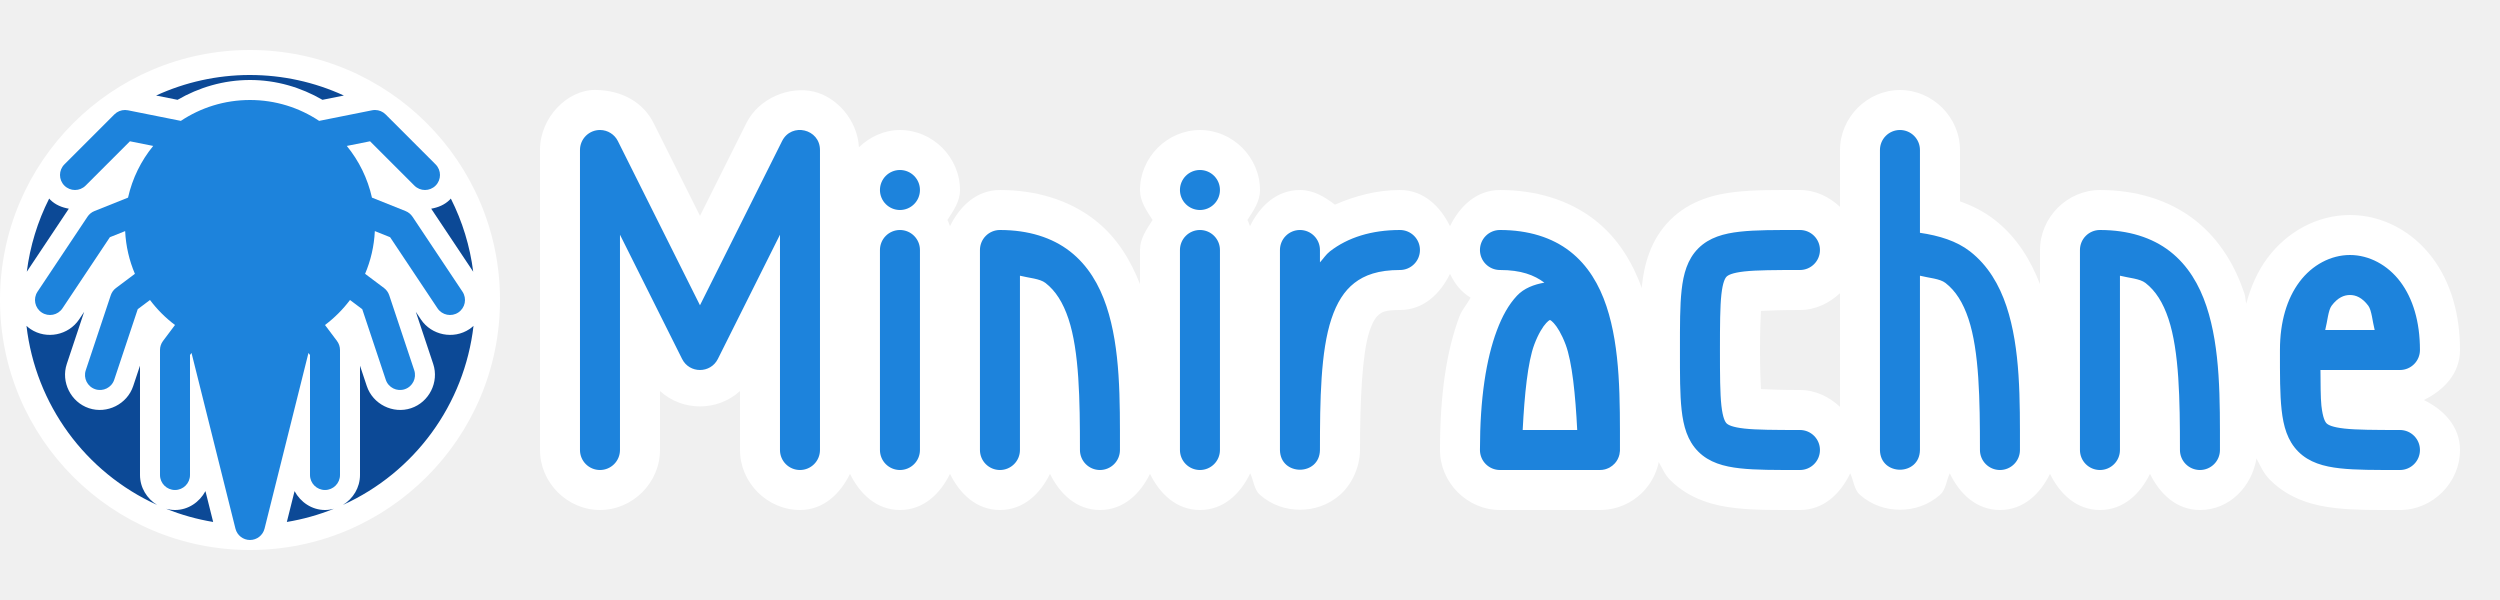
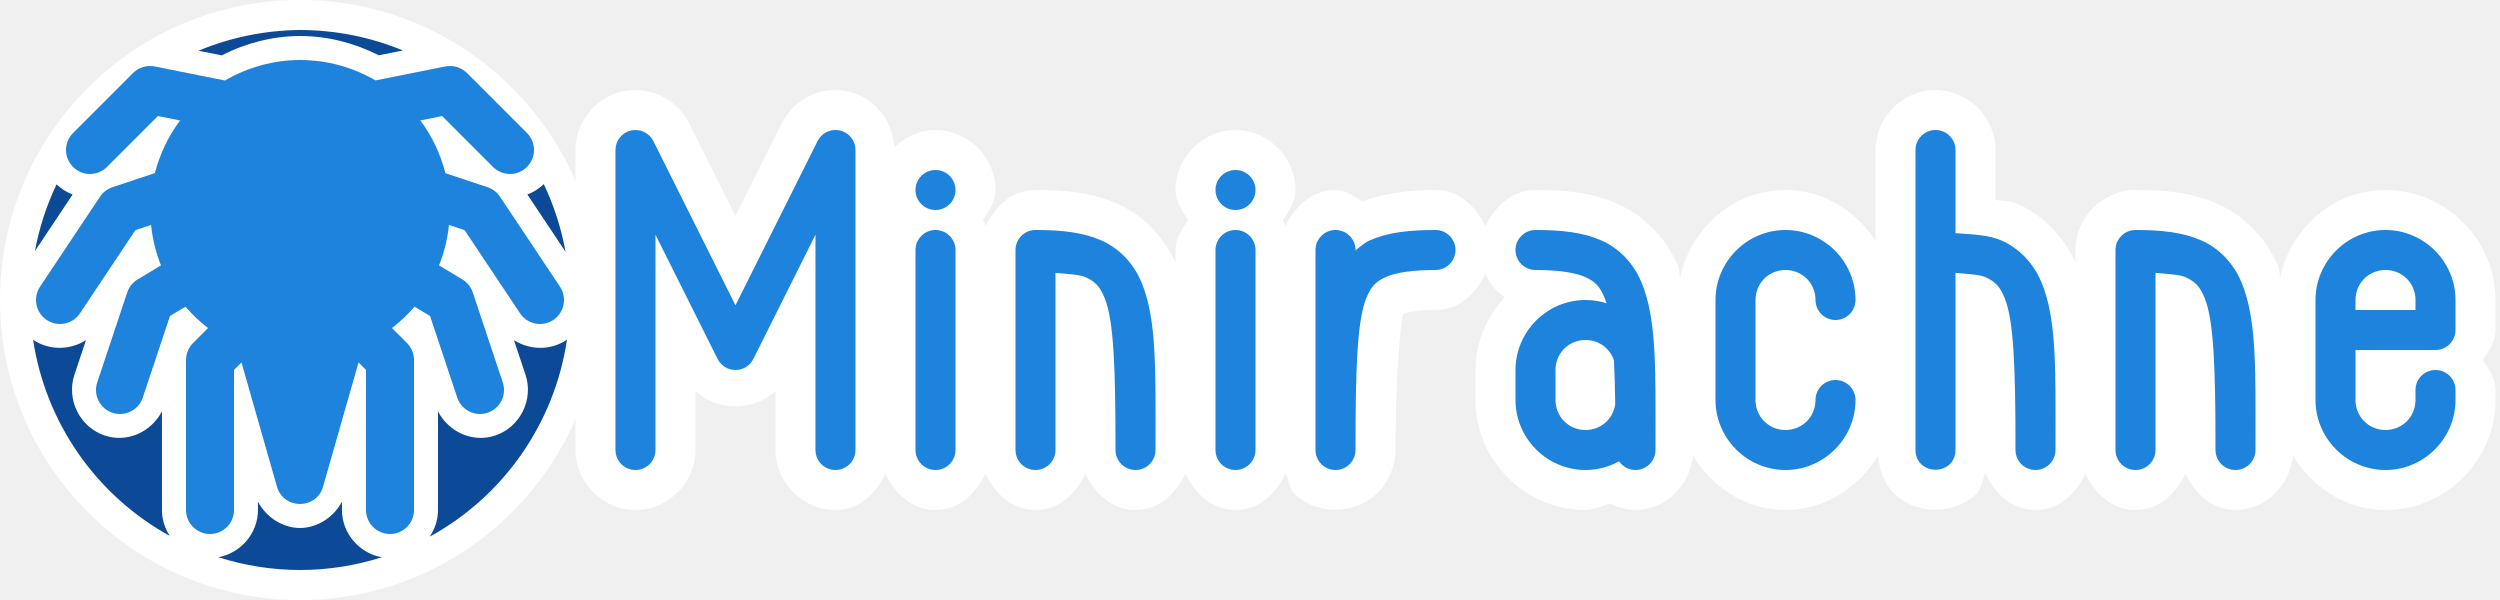
<svg xmlns="http://www.w3.org/2000/svg" width="500" height="120" version="1.1" viewBox="0 0 500 120">
-   <circle cx="50" cy="60" r="47.5" fill="#0c4996" />
-   <path d="m49.947 10a50 50 0 0 0-49.947 50 50 50 0 0 0 50 50 50 50 0 0 0 50-50 50 50 0 0 0-50-50 50 50 0 0 0-0.053 0zm-0.121 5a45 45 0 0 1 0.174 0 45 45 0 0 1 18.779 4.107l-4.287 0.857c-4.274-2.478-9.211-3.965-14.492-3.965s-10.219 1.486-14.492 3.965l-4.289-0.859a45 45 0 0 1 18.607-4.106zm-39.99 24.709c0.072 0.079 0.138 0.164 0.215 0.24 1.034 1.034 2.352 1.547 3.711 1.789l-8.404 12.607a45 45 0 0 1 4.479-14.637zm80.33 0a45 45 0 0 1 4.477 14.635l-8.404-12.605c1.359-0.242 2.677-0.756 3.711-1.789 0.077-0.077 0.144-0.16 0.217-0.24zm-73.336 22.666-3.471 10.41c-1.208 3.622 0.804 7.647 4.426 8.855 3.622 1.208 7.647-0.804 8.855-4.426l1.359-4.078v21.863c0 2.517 1.386 4.752 3.422 5.986a45 45 0 0 1-26.123-35.814c0.255 0.233 0.523 0.456 0.818 0.652 3.177 2.118 7.589 1.236 9.707-1.941l1.006-1.508zm66.34 0 1.006 1.508c2.118 3.177 6.53 4.059 9.707 1.941 0.296-0.197 0.565-0.42 0.82-0.654a45 45 0 0 1-26.121 35.814c2.034-1.235 3.418-3.469 3.418-5.984v-21.863l1.359 4.078c1.208 3.622 5.233 5.634 8.855 4.426 3.622-1.208 5.634-5.233 4.426-8.855l-3.471-10.41zm-42.08 35.85 1.543 6.168a45 45 0 0 1-9.398-2.633c0.566 0.152 1.156 0.24 1.766 0.24 2.641 0 4.9-1.573 6.09-3.775zm17.82 0c1.19 2.202 3.449 3.775 6.09 3.775 0.611 0 1.202-0.09 1.77-0.242a45 45 0 0 1-9.402 2.635l1.543-6.168z" fill="#fff" />
-   <path d="m50 20c-5.115 0-9.869 1.54-13.83 4.176l-10.582-2.117a3 3 0 0 0-0.578-0.059 3 3 0 0 0-2.131 0.879l-10 10a3 3 0 0 0 0 4.242 3 3 0 0 0 4.242 0l8.865-8.865 4.652 0.93c-2.419 2.958-4.169 6.481-5.031 10.34l-6.721 2.689a3 3 0 0 0-1.383 1.121l-10 15a3 3 0 0 0 0.832 4.16 3 3 0 0 0 4.16-0.832l9.482-14.225 3.053-1.221c0.145 3.02 0.825 5.899 1.949 8.545l-3.781 2.836a3 3 0 0 0-1.045 1.451l-5 15a3 3 0 0 0 1.897 3.795 3 3 0 0 0 3.795-1.897l4.703-14.111 2.451-1.838c1.422 1.893 3.107 3.578 5 5l-2.4 3.199a3 3 0 0 0-0.6 1.801v25a3 3 0 0 0 3 3 3 3 0 0 0 3-3v-24l0.307-0.408 8.783 35.137a3 3 0 0 0 5.82 0l8.783-35.137 0.307 0.408v24a3 3 0 0 0 3 3 3 3 0 0 0 3-3v-25a3 3 0 0 0-0.6-1.801l-2.4-3.199c1.893-1.422 3.578-3.107 5-5l2.451 1.838 4.703 14.111a3 3 0 0 0 3.795 1.897 3 3 0 0 0 1.897-3.795l-5-15a3 3 0 0 0-1.045-1.451l-3.781-2.836c1.124-2.646 1.804-5.525 1.949-8.545l3.053 1.221 9.482 14.225a3 3 0 0 0 4.16 0.832 3 3 0 0 0 0.832-4.16l-10-15a3 3 0 0 0-1.383-1.121l-6.721-2.689c-0.862-3.859-2.612-7.382-5.031-10.34l4.652-0.93 8.865 8.865a3 3 0 0 0 4.242 0 3 3 0 0 0 0-4.242l-10-10a3 3 0 0 0-2.096-0.879 3 3 0 0 0-0.613 0.059l-10.582 2.117c-3.961-2.636-8.715-4.176-13.83-4.176z" fill="#1d83dc" />
-   <path d="m108 30v60c0 6.533 5.467 12 12 12s12-5.467 12-12v-11.789c4.52 4.098 11.48 4.098 16 0v11.789c0 6.533 5.467 12 12 12 4.691 0 8.038-3.226 10-7.234 1.962 4.009 5.309 7.234 10 7.234s8.038-3.226 10-7.234c1.962 4.009 5.309 7.234 10 7.234s8.038-3.226 10-7.234c1.962 4.009 5.309 7.234 10 7.234s8.038-3.226 10-7.234c1.962 4.009 5.309 7.234 10 7.234 4.734 0 8.107-3.277 10.047-7.344 0.69 1.49 0.783 3.291 1.945 4.312 2.386 2.098 5.248 2.977 8.008 2.977s5.621-0.879 8.008-2.977c2.386-2.098 3.945-5.554 3.992-8.859 2.5e-4 -0.036 2.5e-4 -0.073 0-0.109 0-9.928 0.449-19.401 1.883-23.703 0.756-2.268 1.428-3.006 1.922-3.391 0.591-0.459 1.106-0.906 4.195-0.906 4.691 0 8.038-3.226 10-7.234 1.01 2.064 2.166 3.555 4.109 4.766-0.667 1.288-1.712 2.398-2.219 3.75-2.625 6.999-3.891 15.74-3.891 26.719 6.5e-4 6.532 5.468 11.999 12 12h19.984c1.009 2e-3 2.018-0.124 3-0.375 8e-3 -3e-3 0.016-5e-3 0.024-8e-3 0.433-0.112 0.763-0.226 1.023-0.32 0.311-0.111 0.582-0.218 0.797-0.312l0.055-0.024c0.292-0.129 0.578-0.274 0.852-0.422 0.037-0.018 0.073-0.036 0.109-0.055 0.584-0.327 1.136-0.706 1.648-1.117 0.51-0.407 0.995-0.852 1.438-1.344 8e-3 -0.013 0.016-0.027 0.024-0.04 1.347-1.511 2.292-3.339 2.742-5.312v-8e-3c0.021-0.092 0.02-0.188 0.039-0.281 0.717 1.219 1.177 2.497 2.281 3.602 4.033 4.033 9.137 5.193 13.094 5.633 3.924 0.438 7.912 0.383 12.891 0.383 4.734 0 8.107-3.277 10.047-7.344 0.69 1.49 0.783 3.291 1.945 4.312 2.386 2.098 5.248 2.977 8.008 2.977s5.621-0.879 8.008-2.977c1.162-1.021 1.256-2.823 1.945-4.312 1.94 4.066 5.313 7.344 10.047 7.344 4.691 0 8.038-3.226 10-7.234 1.962 4.009 5.309 7.234 10 7.234s8.038-3.226 10-7.234c1.962 4.009 5.309 7.234 10 7.234 5.881 0 10.355-4.662 11.297-10.312 0.779 1.468 1.402 2.98 2.719 4.297 4.033 4.033 9.137 5.193 13.094 5.633 3.925 0.436 7.912 0.383 12.891 0.383 6.533 0 12-5.467 12-12 0-4.691-3.226-8.038-7.234-10 4.008-1.962 7.234-5.309 7.234-10 0-6.991-1.748-13.411-5.524-18.445-3.878-5.17-9.863-8.555-16.476-8.555s-12.599 3.385-16.476 8.555c-2.02 2.693-3.372 5.818-4.274 9.18-0.192-0.672-0.144-1.363-0.367-2.031-1.765-5.295-4.802-10.728-9.953-14.734-5.206-4.05-11.861-5.969-18.93-5.969-6.532 7.2e-4 -11.999 5.468-12 12v6.828c-1.833-4.673-4.534-9.331-9.07-12.859-2.189-1.703-4.539-2.861-6.93-3.695v-10.274c0-6.533-5.467-12-12-12s-12 5.467-12 12v11.359c-2.148-1.982-4.908-3.359-8-3.359-4.979 0-8.965-0.054-12.891 0.383-3.957 0.44-9.061 1.6-13.094 5.633-4.033 4.033-5.193 9.137-5.633 13.094-0.017 0.152-1.7e-4 0.348-0.016 0.5-1.811-4.938-4.645-9.913-9.438-13.641-5.207-4.05-11.861-5.969-18.93-5.969-4.691 0-8.038 3.226-10 7.234-1.962-4.009-5.309-7.234-10-7.234-4.684 0-8.996 1.183-13.016 2.93-2.025-1.556-4.286-2.93-6.984-2.93-4.691 0-8.038 3.226-10 7.234-0.199-0.407-0.273-0.853-0.516-1.234 1.18-1.853 2.516-3.682 2.516-6 0-6.533-5.467-12-12-12s-12 5.467-12 12c0 2.318 1.335 4.147 2.516 6-1.18 1.853-2.516 3.682-2.516 6v6.828c-1.833-4.673-4.534-9.331-9.07-12.859-5.206-4.05-11.861-5.969-18.93-5.969-4.691 5.2e-4 -8.038 3.226-10 7.234-0.199-0.407-0.273-0.853-0.516-1.234 1.18-1.853 2.516-3.682 2.516-6 0-6.533-5.467-12-12-12-3.173 0-6.045 1.37-8.211 3.445-0.311-5.43-4.421-10.036-9.031-11.125-4.786-1.13-10.94 1.21-13.492 6.312l-9.266 18.531-9.266-18.531c-1.999-3.998-6.1-6.572-11.632-6.647s-11.104 5.422-11.104 12.014zm260 28.641v22.719c-2.148-1.982-4.908-3.359-8-3.359-3.801 0-5.883-0.092-7.812-0.188-0.096-1.929-0.187-4.012-0.187-7.812 0-3.801 0.092-5.883 0.187-7.812 1.929-0.096 4.012-0.188 7.812-0.188 3.092 0 5.852-1.377 8-3.359z" fill="#fff" />
-   <path d="m120.05 26c-2.23-0.03-4.055 1.769-4.055 4v60c0 2.209 1.791 4 4 4s4-1.791 4-4v-43.056l12.422 24.844c1.474 2.949 5.682 2.949 7.156 0l12.422-24.844v43.056c0 2.209 1.791 4 4 4s4-1.791 4-4v-60c-6.9e-4 -4.22-5.69-5.564-7.578-1.789l-16.422 32.844-16.422-32.844c-0.669-1.338-2.028-2.191-3.523-2.211zm259.94 0c-2.209 0-4 1.791-4 4v60c0.074 5.258 7.926 5.258 8 0v-34.859c1.741 0.451 3.968 0.565 5.109 1.453 2.035 1.583 3.512 3.928 4.594 7.172 2.163 6.488 2.297 16.234 2.297 26.234 0 2.209 1.791 4 4 4s4-1.791 4-4c0-10 0.134-20.254-2.703-28.766-1.419-4.256-3.692-8.161-7.281-10.953-2.668-2.075-6.162-3.16-10.016-3.719v-16.562c0-2.209-1.791-4-4-4zm-200 8c-2.209 0-4 1.791-4 4s1.791 4 4 4 4-1.791 4-4-1.791-4-4-4zm60 0c-2.209 0-4 1.791-4 4s1.791 4 4 4 4-1.791 4-4-1.791-4-4-4zm-60 12c-2.209 0-4 1.791-4 4v40c0 2.209 1.791 4 4 4s4-1.791 4-4v-40c0-2.209-1.791-4-4-4zm20 0c-2.209 2.4e-4 -4 1.791-4 4v40c0 2.209 1.791 4 4 4s4-1.791 4-4v-34.859c1.741 0.451 3.968 0.565 5.109 1.453 2.035 1.583 3.512 3.928 4.594 7.172 2.163 6.488 2.297 16.234 2.297 26.234 0 2.209 1.791 4 4 4s4-1.791 4-4c0-10 0.134-20.254-2.703-28.766-1.419-4.256-3.692-8.161-7.281-10.953s-8.349-4.281-14.016-4.281zm40 0c-2.209 0-4 1.791-4 4v40c0 2.209 1.791 4 4 4s4-1.791 4-4v-40c0-2.209-1.791-4-4-4zm20 0c-2.209 0-4 1.791-4 4v40c0.074 5.258 7.926 5.258 8 0 0-10 0.134-19.746 2.297-26.234 1.081-3.244 2.558-5.589 4.594-7.172s4.776-2.594 9.109-2.594c2.209 0 4-1.791 4-4s-1.791-4-4-4c-5.667 0-10.426 1.489-14.016 4.281-0.8 0.622-1.311 1.471-1.984 2.195v-2.477c0-2.209-1.791-4-4-4zm40 0c-2.209 0-4 1.791-4 4s1.791 4 4 4c4.226 0 6.864 1.015 8.883 2.531-2.063 0.356-4.075 1.114-5.476 2.609-1.688 1.8-2.958 4.111-4.024 6.953-2.131 5.684-3.383 13.573-3.383 23.906 2.2e-4 2.209 1.791 4 4 4h20c0.337 6.4e-4 0.673-0.041 1-0.125 0.108-0.028 0.215-0.063 0.32-0.102 0.106-0.036 0.21-0.079 0.313-0.125 0.104-0.045 0.205-0.095 0.305-0.148 0.195-0.109 0.381-0.235 0.555-0.375 0.177-0.14 0.341-0.294 0.492-0.461 0.45-0.504 0.764-1.115 0.914-1.773 0.05-0.218 0.081-0.44 0.094-0.664 5e-3 -0.076 7e-3 -0.151 8e-3 -0.226 0-10 0.134-20.254-2.703-28.766-1.419-4.256-3.692-8.161-7.281-10.953-3.59-2.793-8.349-4.282-14.016-4.282zm60 0c-5 0-8.808-0.02-12.008 0.336-3.2 0.356-6.128 1.143-8.32 3.336s-2.98 5.12-3.336 8.32c-0.356 3.2-0.336 7.008-0.336 12.008s-0.02 8.808 0.336 12.008c0.356 3.2 1.143 6.128 3.336 8.32s5.12 2.98 8.32 3.336 7.008 0.336 12.008 0.336c2.209 0 4-1.791 4-4s-1.791-4-4-4c-5 0-8.692-0.02-11.117-0.289s-3.248-0.732-3.555-1.039-0.77-1.13-1.039-3.555c-0.269-2.425-0.289-6.117-0.289-11.117s0.02-8.692 0.289-11.117c0.269-2.425 0.732-3.248 1.039-3.555 0.307-0.307 1.13-0.77 3.555-1.039 2.425-0.27 6.117-0.289 11.117-0.289 2.209 0 4-1.791 4-4s-1.791-4-4-4zm60 0c-2.209 2.4e-4 -4 1.791-4 4v40c0 2.209 1.791 4 4 4s4-1.791 4-4v-34.859c1.741 0.451 3.968 0.565 5.109 1.453 2.035 1.583 3.512 3.928 4.594 7.172 2.163 6.488 2.297 16.234 2.297 26.234 0 2.209 1.791 4 4 4s4-1.791 4-4c0-10 0.134-20.254-2.703-28.766-1.419-4.256-3.692-8.161-7.281-10.953s-8.349-4.281-14.016-4.281zm50 5c-3.833 0-7.563 1.998-10.078 5.352s-3.922 7.982-3.922 13.648c0 5-0.02 8.808 0.336 12.008 0.356 3.2 1.143 6.128 3.336 8.32s5.12 2.98 8.32 3.336 7.008 0.336 12.008 0.336c2.209 0 4-1.791 4-4s-1.791-4-4-4c-5 0-8.692-0.02-11.117-0.289s-3.248-0.732-3.555-1.039-0.77-1.13-1.039-3.555c-0.172-1.552-0.16-4.514-0.187-7.117h15.898c2.209-2.4e-4 4-1.791 4-4 0-5.667-1.407-10.295-3.922-13.648s-6.245-5.352-10.078-5.352zm0 8c1.167 0 2.437 0.502 3.672 2.148 0.677 0.902 0.839 3.175 1.273 4.852h-9.891c0.434-1.677 0.597-3.949 1.273-4.852 1.235-1.647 2.505-2.148 3.672-2.148zm-160 5c-0.083 0 0.094-0.09 0.75 0.609 0.656 0.7 1.574 2.139 2.383 4.297 1.312 3.497 1.961 10.052 2.32 17.094h-10.906c0.359-7.041 1.009-13.596 2.32-17.094 0.809-2.158 1.727-3.597 2.383-4.297 0.656-0.7 0.833-0.609 0.75-0.609z" fill="#1d83dc" />
+   <path d="m387.1 18c-6.533 0-12 5.467-12 12v18.133c-3.956-5.946-10.388-10.133-18-10.133-10.443 0-18.871 7.583-21.063 17.406-0.219-0.627-0.102-1.405-0.359-2.023-2.276-5.463-6.514-10.101-12.141-12.602-5.245-2.331-10.696-2.781-16.438-2.781-4.691 0-8.038 3.226-10 7.234-1.962-4.009-5.309-7.234-10-7.234-5.085 0-9.914 0.565-14.602 2.266-1.725-0.972-3.312-2.266-5.398-2.266-4.691 0-8.038 3.226-10 7.234-0.199-0.407-0.273-0.853-0.516-1.234 1.18-1.853 2.516-3.682 2.516-6 0-6.533-5.467-12-12-12s-12 5.467-12 12c0 2.318 1.335 4.147 2.516 6-1.18 1.853-2.516 3.682-2.516 6v2.492c-2.359-5.037-6.274-9.36-11.563-11.711-5.244-2.331-10.696-2.781-16.437-2.781-4.691 4.8e-4 -8.038 3.226-10 7.234-0.199-0.407-0.273-0.853-0.516-1.234 1.18-1.853 2.516-3.682 2.516-6 0-6.533-5.467-12-12-12-3.179 0-6.059 1.371-8.227 3.453-0.326-6.075-5.144-11.193-11.281-11.445-4.701-0.191-9.126 2.423-11.227 6.633l-9.266 18.523-9.266-18.531c-2.473-4.94-8.125-7.579-13.5-6.305-5.368 1.272-9.232 6.147-9.234 11.664v60.008c0 6.533 5.467 12 12 12s12-5.467 12-12v-11.789c4.52 4.099 11.48 4.099 16 0v11.789c0 6.533 5.467 12 12 12 4.691 0 8.038-3.226 10-7.234 1.962 4.009 5.309 7.234 10 7.234s8.038-3.226 10-7.234c1.962 4.009 5.309 7.234 10 7.234s8.038-3.226 10-7.234c1.962 4.009 5.309 7.234 10 7.234s8.038-3.226 10-7.234c1.962 4.009 5.309 7.234 10 7.234 4.734 0 8.107-3.277 10.047-7.344 0.69 1.49 0.783 3.291 1.945 4.312 2.386 2.098 5.248 2.977 8.008 2.977s5.621-0.879 8.008-2.977c2.386-2.098 3.946-5.555 3.992-8.859v-8e-3 -0.024-0.024-8e-3 -0.024-0.024c0-15.858 1.148-26.259 1.57-27.312 0.265-0.083 2.455-0.685 6.43-0.685 4.691 0 8.038-3.226 10-7.234 0.967 1.976 2.013 3.446 3.844 4.648-3.532 3.909-5.844 8.956-5.844 14.586v6c0 12.068 9.932 22 22 22 1.777 0 3.258-0.866 4.922-1.273 1.568 0.744 3.258 1.264 5.039 1.273 0.012 4e-5 0.028 4e-5 0.04 0 6.089 0 10.842-4.917 11.516-10.852 3.876 6.354 10.563 10.852 18.484 10.852 7.915 0 14.599-4.49 18.477-10.836 0.349 2.923 1.413 5.957 3.516 7.805 2.386 2.098 5.248 2.977 8.008 2.977s5.621-0.879 8.008-2.977c1.162-1.021 1.256-2.823 1.945-4.312 1.939 4.066 5.313 7.344 10.046 7.344 4.691 0 8.038-3.226 10-7.234 1.962 4.009 5.309 7.234 10 7.234s8.038-3.226 10-7.234c1.962 4.009 5.309 7.234 10 7.234 6.089 0 10.842-4.917 11.516-10.852 3.876 6.354 10.563 10.852 18.484 10.852 12.068 0 22-9.932 22-22v-2c0-2.318-1.335-4.147-2.516-6 1.18-1.853 2.515-3.682 2.516-6v-6c0-12.068-9.932-22-22-22-10.399 0-18.801 7.519-21.039 17.281-0.212-0.595-0.137-1.309-0.383-1.898-2.276-5.463-6.514-10.101-12.141-12.602-5.244-2.331-10.696-2.781-16.438-2.781-6.532 6.4e-4 -11.999 5.468-12 12v2.492c-2.359-5.037-6.274-9.36-11.563-11.711-1.799-0.8-2.867-0.513-4.438-0.797v-9.984c0-6.533-5.467-12-12-12z" fill="#fff" />
+   <path d="m167.26 26a4 4 0 0 0-3.742 2.211l-16.422 32.844-16.422-32.844a4 4 0 0 0-4.5-2.102 4 4 0 0 0-3.078 3.891v60a4 4 0 0 0 4 4 4 4 0 0 0 4-4v-43.055l12.422 24.844a4 4 0 0 0 7.156 0l12.422-24.844v43.055a4 4 0 0 0 4 4 4 4 0 0 0 4-4v-60a4 4 0 0 0-3.836-4zm219.84 0c-2.209 0-4 1.791-4 4v60c0.074 5.258 7.926 5.258 8 0v-35.438c2.13 0.237 4.761 0.321 5.938 0.844 1.968 0.875 2.921 1.861 3.867 4.133 1.893 4.543 2.195 14.461 2.195 30.461 0 2.209 1.791 4 4 4s4-1.791 4-4c0-16 0.302-26.083-2.805-33.539-1.553-3.728-4.351-6.742-8.008-8.367-2.548-1.132-5.917-1.218-9.188-1.461v-16.633c0-2.209-1.791-4-4-4zm-200 8a4 4 0 0 0-4 4 4 4 0 0 0 4 4 4 4 0 0 0 4-4 4 4 0 0 0-4-4zm60 0a4 4 0 0 0-4 4 4 4 0 0 0 4 4 4 4 0 0 0 4-4 4 4 0 0 0-4-4zm-60 12a4 4 0 0 0-4 4v40a4 4 0 0 0 4 4 4 4 0 0 0 4-4v-40a4 4 0 0 0-4-4zm20 0a4 4 0 0 0-4 4v40a4 4 0 0 0 4 4 4 4 0 0 0 4-4v-35.438c2.13 0.237 4.761 0.321 5.938 0.844 1.968 0.875 2.921 1.861 3.867 4.133 1.893 4.543 2.195 14.461 2.195 30.461a4 4 0 0 0 4 4 4 4 0 0 0 4-4c0-16 0.302-26.083-2.805-33.539-1.553-3.728-4.351-6.742-8.008-8.367-3.657-1.625-7.921-2.094-13.187-2.094zm40 0a4 4 0 0 0-4 4v40a4 4 0 0 0 4 4 4 4 0 0 0 4-4v-40a4 4 0 0 0-4-4zm20 0a4 4 0 0 0-4 4v40a4 4 0 0 0 8 0c0-16 0.302-25.917 2.195-30.461 0.947-2.272 1.899-3.258 3.867-4.133s5.204-1.406 9.938-1.406a4 4 0 0 0 4-4 4 4 0 0 0-4-4c-5.267 0-9.531 0.469-13.188 2.094-1.073 0.477-1.897 1.293-2.812 1.992v-0.086a4 4 0 0 0-4-4zm40 0a4 4 0 0 0-4 4 4 4 0 0 0 4 4c4.733 0 7.969 0.531 9.938 1.406s2.921 1.861 3.867 4.133c0.141 0.339 0.267 0.718 0.391 1.117-1.328-0.422-2.735-0.656-4.196-0.656-7.685 0-14 6.315-14 14v6c0 7.685 6.315 14 14 14 2.43 0 4.719-0.636 6.719-1.742a4 4 0 0 0 3.281 1.742 4 4 0 0 0 4-4c0-16 0.302-26.083-2.805-33.539-1.553-3.728-4.351-6.742-8.008-8.367-3.657-1.625-7.921-2.094-13.187-2.094zm50 0c-7.685 0-14 6.315-14 14v20c0 7.685 6.315 14 14 14s14-6.315 14-14a4 4 0 0 0-4-4 4 4 0 0 0-4 4c0 3.361-2.639 6-6 6s-6-2.639-6-6v-20c0-3.361 2.639-6 6-6s6 2.639 6 6a4 4 0 0 0 4 4 4 4 0 0 0 4-4c0-7.685-6.315-14-14-14zm70 0a4 4 0 0 0-4 4v40a4 4 0 0 0 4 4 4 4 0 0 0 4-4v-35.438c2.13 0.237 4.761 0.321 5.938 0.844 1.968 0.875 2.921 1.861 3.867 4.133 1.893 4.543 2.195 14.461 2.195 30.461a4 4 0 0 0 4 4 4 4 0 0 0 4-4c0-16 0.302-26.083-2.805-33.539-1.553-3.728-4.351-6.742-8.008-8.367-3.657-1.625-7.921-2.094-13.187-2.094zm50 0c-7.685 0-14 6.315-14 14v20c0 7.685 6.315 14 14 14s14-6.315 14-14v-2c0-2.209-1.791-4-4-4s-4 1.791-4 4v2c0 3.361-2.639 6-6 6s-6-2.639-6-6v-10h16c2.209-2.4e-4 4-1.791 4-4v-6c0-7.685-6.315-14-14-14zm0 8c3.361 0 6 2.639 6 6v2h-12v-2c0-3.361 2.639-6 6-6zm-160 14c2.68 0 4.898 1.678 5.688 4.062 0.129 2.578 0.214 5.488 0.258 8.75-0.385 2.965-2.859 5.188-5.945 5.188-3.361 0-6-2.639-6-6v-6c0-3.361 2.639-6 6-6z" fill="#1d83dc" />
+   <circle cx="60" cy="60" r="57" fill="#0c4996" />
+   <path d="m60-3e-6a60 60 0 0 0-60 60 60 60 0 0 0 60 60 60 60 0 0 0 60-60 60 60 0 0 0-60-60zm0 6a54 54 0 0 1 20.58 4.095l-4.826 0.966c-4.88-2.486-10.257-3.858-15.752-3.86-0.007-1.92e-5 -0.016-1.92e-5 -0.023 0-5.461 0.024-10.8 1.401-15.647 3.877l-4.65-0.93a54 54 0 0 1 20.318-4.146zm48.752 30.82a54 54 0 0 1 4.362 13.545l-7.641-11.463c1.197-0.457 2.321-1.134 3.279-2.081zm-97.444 0.054c0.945 0.917 2.046 1.579 3.218 2.027l-7.54 11.311a54 54 0 0 1 4.322-13.338zm102.09 31.055a54 54 0 0 1-27.455 39.408c1.04-1.533 1.652-3.372 1.652-5.337v-19.739c2.121 4.12 6.925 6.352 11.438 4.847 4.976-1.659 7.73-7.169 6.07-12.145l-2.311-6.933c3.122 1.992 7.284 2.12 10.528-0.042 0.027-0.018 0.05-0.04 0.077-0.059zm-106.78 0.023c0.017 0.012 0.032 0.024 0.049 0.035 3.244 2.163 7.407 2.034 10.528 0.042l-2.311 6.933c-1.66 4.976 1.094 10.486 6.07 12.145 4.512 1.505 9.317-0.727 11.438-4.847v19.739c0 1.899 0.577 3.676 1.554 5.177a54 54 0 0 1-27.328-39.225zm44.974 32.386c1.723 3.261 5.107 5.259 8.4 5.259s6.677-1.998 8.4-5.259v1.662c0 4.692 3.487 8.663 7.976 9.45a54 54 0 0 1-16.376 2.55 54 54 0 0 1-16.329-2.557c4.467-0.807 7.929-4.767 7.929-9.443z" fill="#fff" />
+   <path d="m60 12c-5.278 0.024-10.456 1.439-15.012 4.104l-14.046-2.81c-1.574-0.315-3.201 0.178-4.336 1.312l-12 12c-1.874 1.874-1.874 4.913 0 6.787 1.874 1.874 4.913 1.874 6.787 0l10.184-10.184 4.444 0.888c-2.351 3.141-4.063 6.714-5.039 10.514l-8.501 2.834c-1.012 0.338-1.883 1.003-2.475 1.891l-12 18c-1.47 2.206-0.874 5.186 1.331 6.656 2.206 1.47 5.186 0.874 6.656-1.331l11.086-16.629 3.134-1.045c0.281 2.778 0.948 5.502 1.983 8.095l-4.666 2.801c-0.982 0.589-1.721 1.51-2.084 2.597l-6 18c-0.839 2.515 0.52 5.234 3.035 6.073 2.515 0.839 5.234-0.52 6.073-3.035l5.438-16.317 3.106-1.863c1.351 1.575 2.861 3.007 4.507 4.27l-2.998 2.998c-0.9 0.9-1.406 2.121-1.406 3.394v30c0 2.651 2.149 4.8 4.8 4.8s4.8-2.149 4.8-4.8v-28.013l1.493-1.493 7.092 24.825c1.329 4.638 7.901 4.638 9.23 0l7.092-24.825 1.493 1.493v28.013c0 2.651 2.149 4.8 4.8 4.8s4.8-2.149 4.8-4.8v-30c-2.4e-4 -1.273-0.506-2.494-1.406-3.394l-2.998-2.998c1.646-1.264 3.156-2.695 4.507-4.27l3.106 1.863 5.438 16.317c0.839 2.515 3.558 3.874 6.073 3.035 2.515-0.839 3.874-3.558 3.035-6.073l-6-18c-0.362-1.087-1.101-2.007-2.084-2.597l-4.666-2.801c1.034-2.593 1.702-5.318 1.983-8.095l3.134 1.045 11.086 16.629c1.47 2.206 4.451 2.802 6.656 1.331 2.206-1.47 2.802-4.451 1.331-6.656l-12-18c-0.592-0.888-1.463-1.554-2.475-1.891l-8.44-2.812c-0.965-3.812-2.67-7.397-5.018-10.552l4.362-0.872 10.184 10.184c1.874 1.874 4.913 1.874 6.787 0 1.874-1.874 1.874-4.913 0-6.787l-12-12c-1.135-1.135-2.762-1.627-4.336-1.312l-13.955 2.791c-4.584-2.674-9.796-4.083-15.103-4.085z" fill="#1d83dc" />
</svg>
